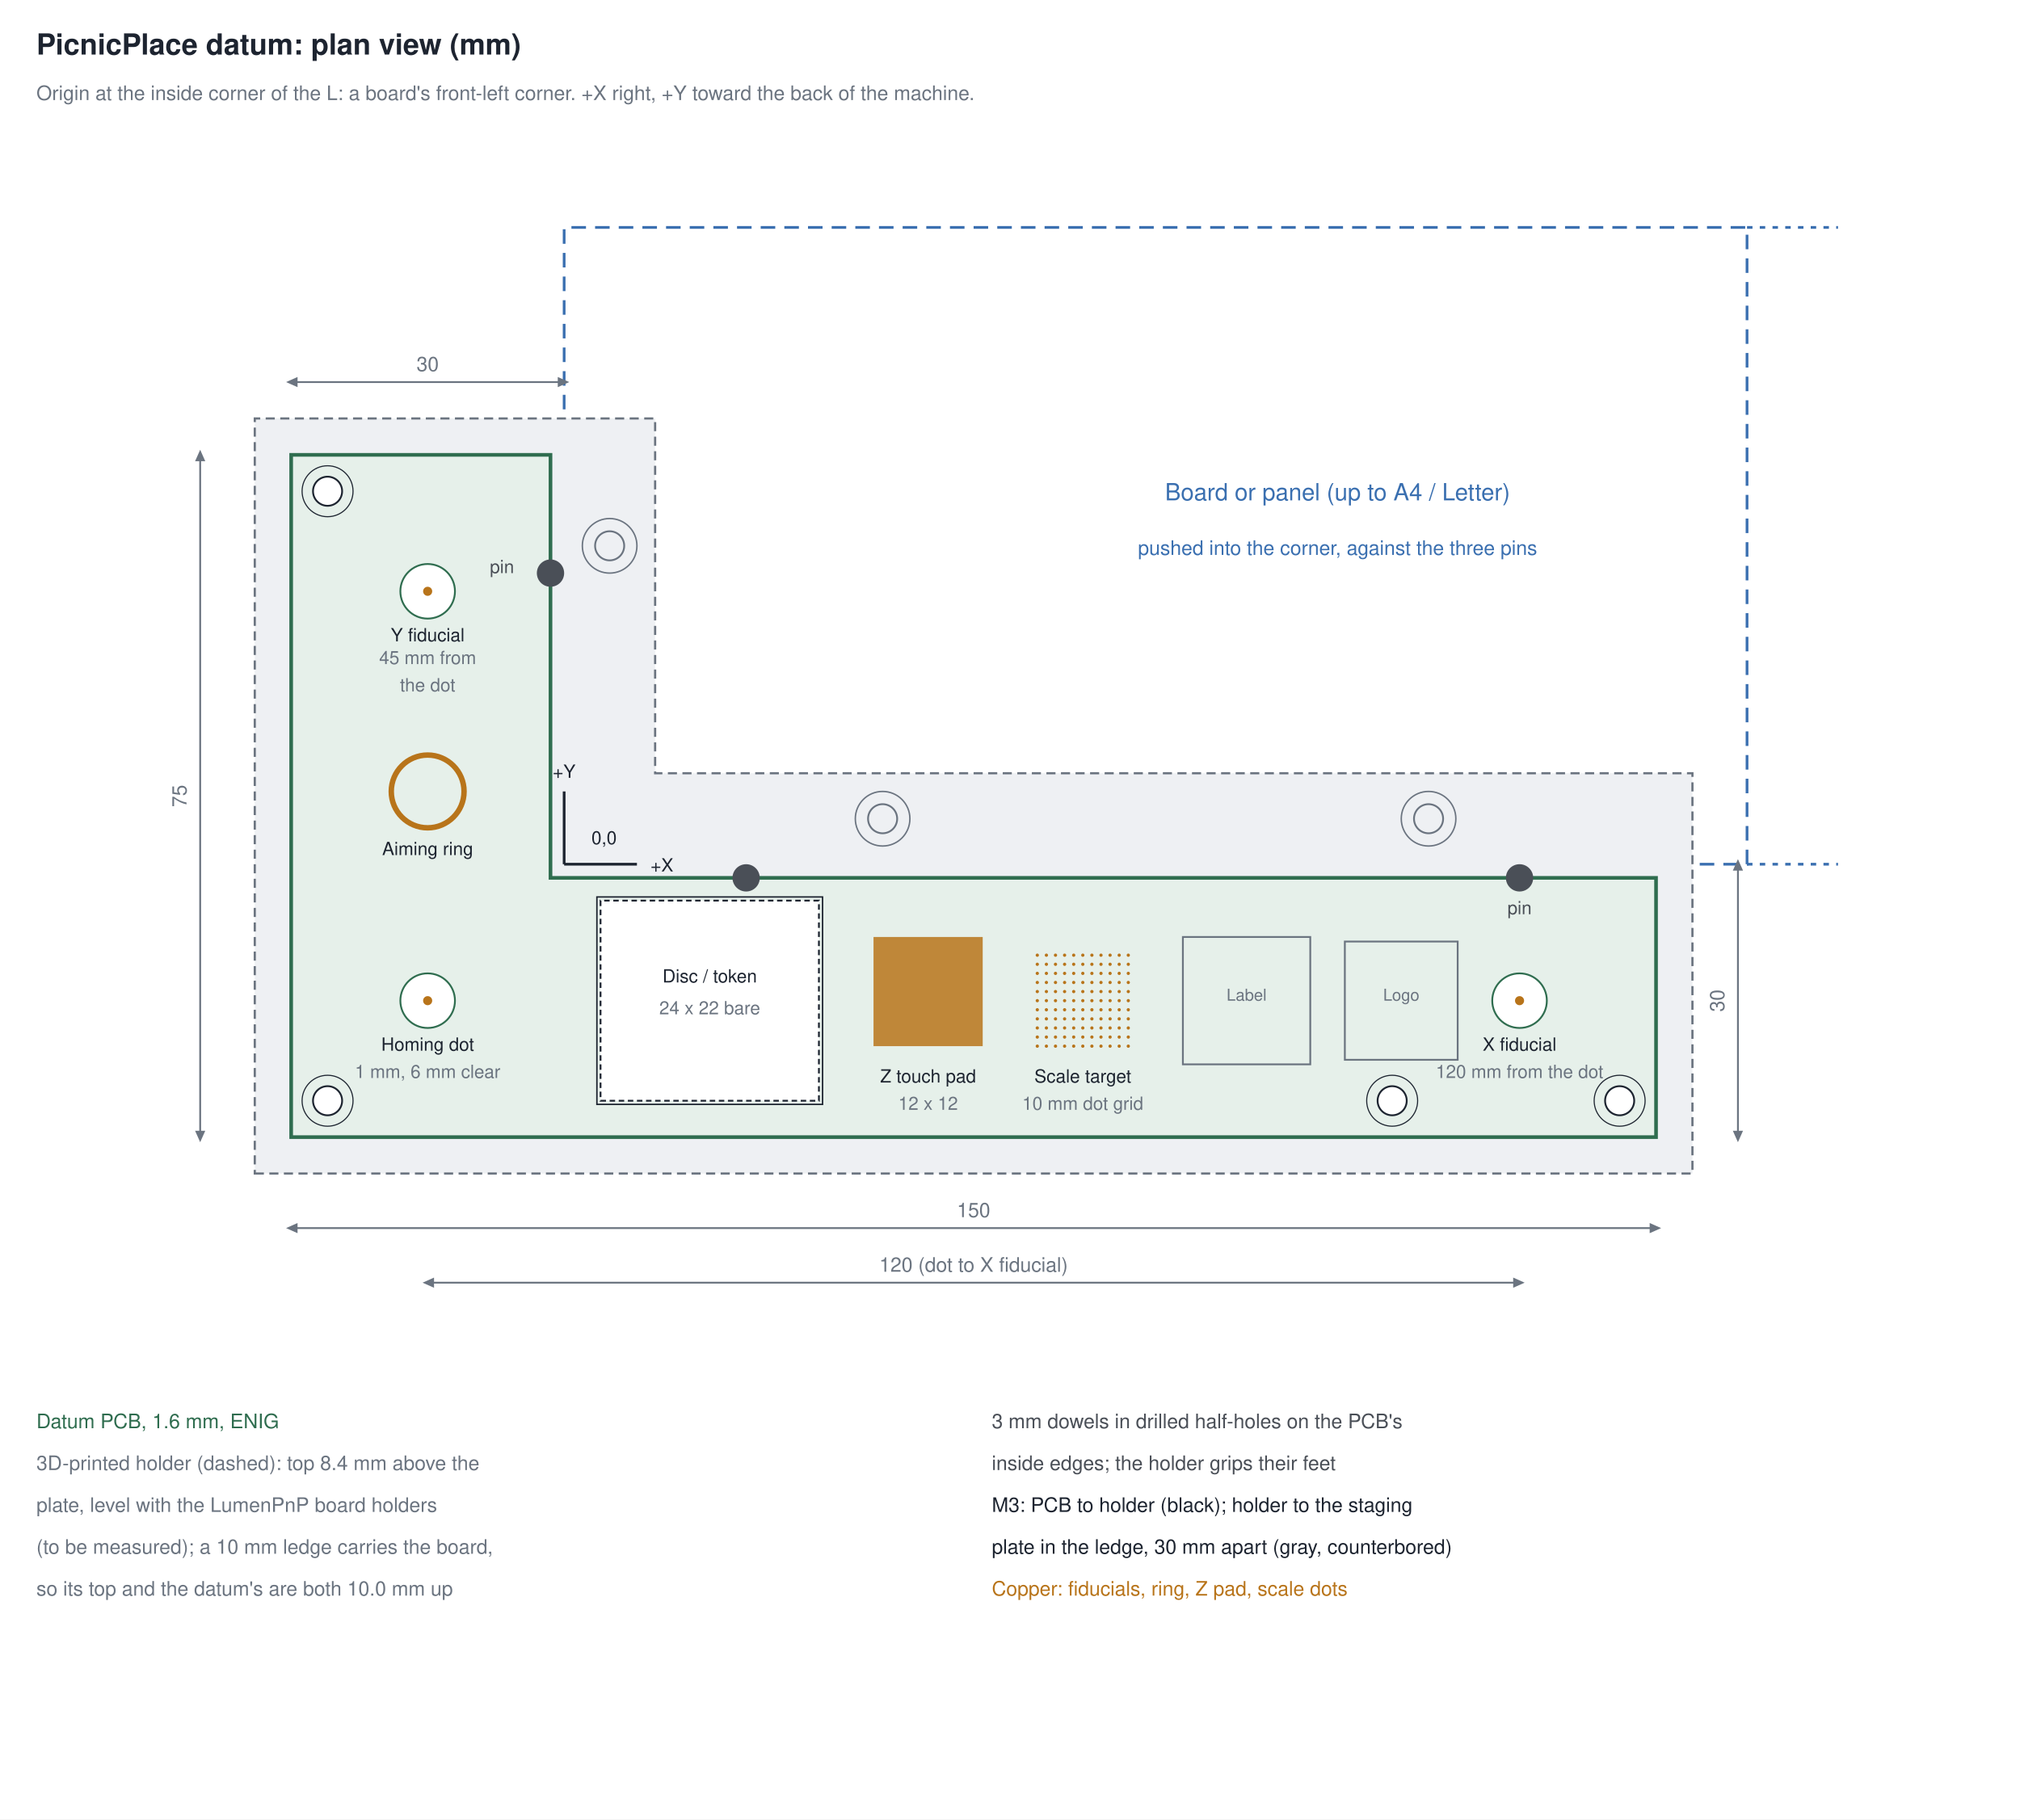
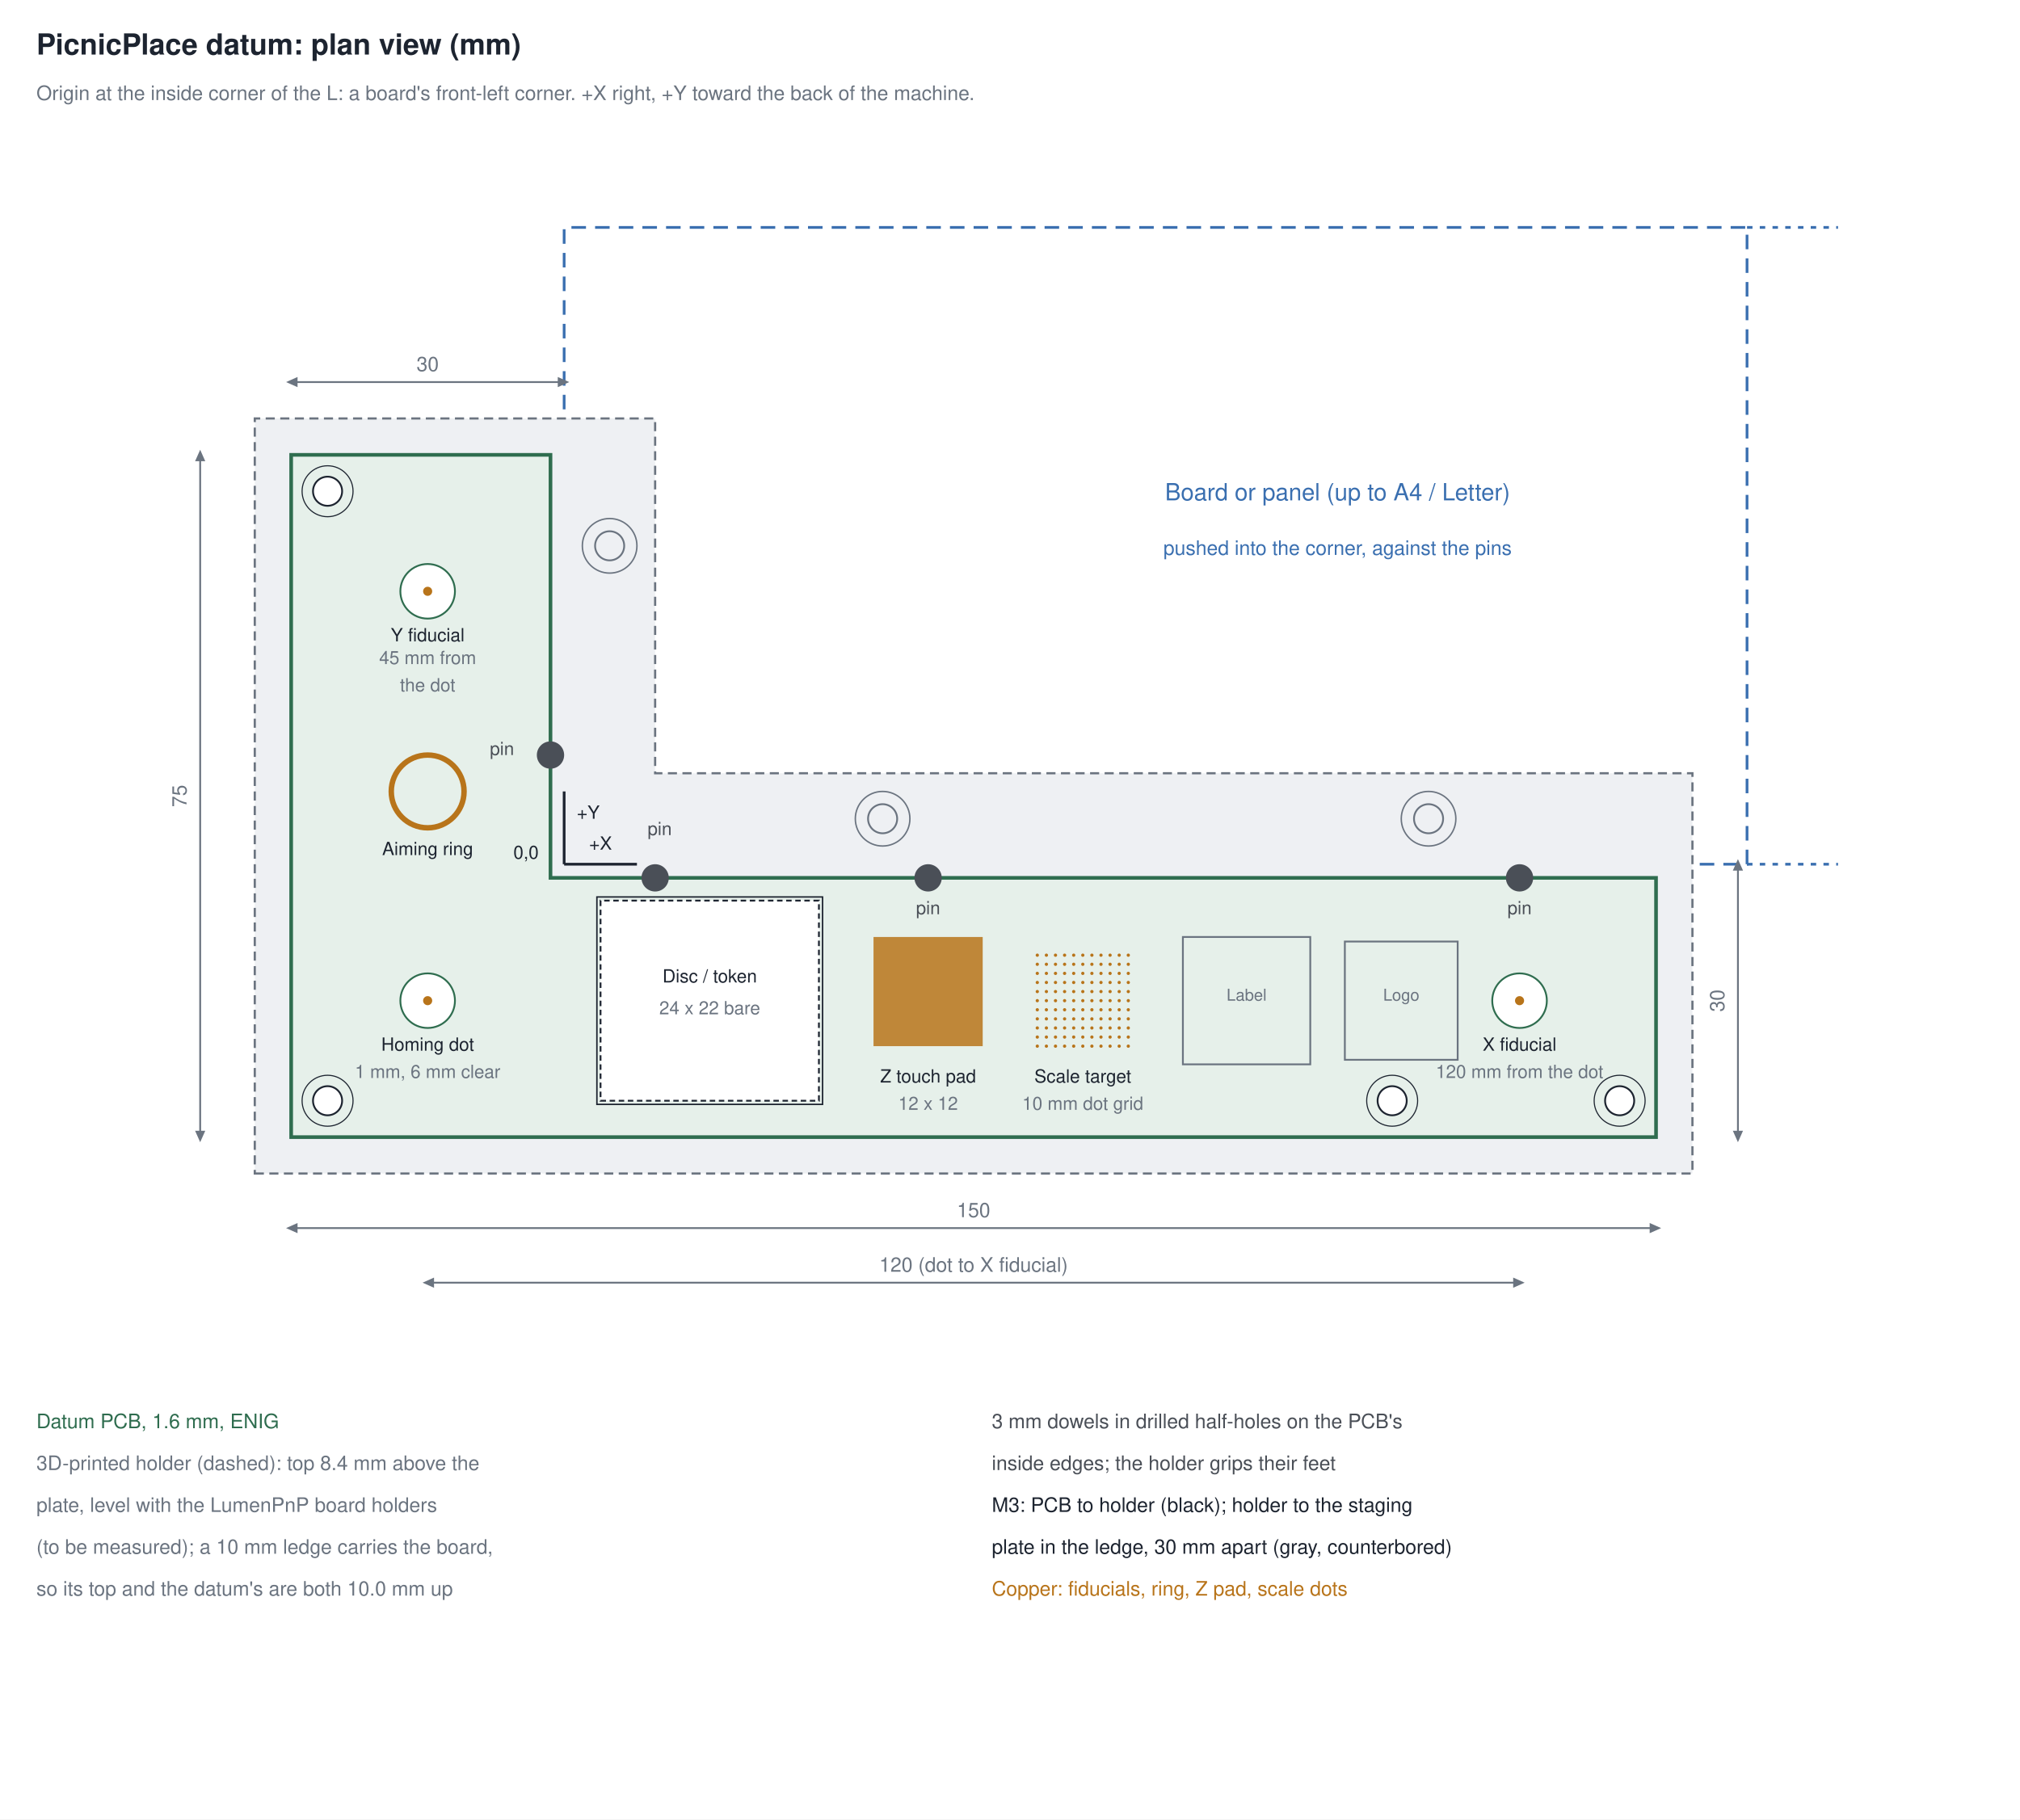
<svg xmlns="http://www.w3.org/2000/svg" width="1110" height="1000" viewBox="0 0 1110 1000" font-family="Helvetica, Arial, sans-serif">
  <defs>
    <marker id="arr" viewBox="0 0 10 10" refX="5" refY="5" markerWidth="7" markerHeight="7" orient="auto-start-reverse">
      <path d="M0,1 L9,5 L0,9 z" fill="#6b7480" />
    </marker>
  </defs>
  <rect width="100%" height="100%" fill="#ffffff" />
  <text x="20.0" y="30.0" font-size="16" text-anchor="start" fill="#1d2430" font-weight="bold">PicnicPlace datum: plan view (mm)</text>
  <text x="20.0" y="55.0" font-size="11" text-anchor="start" fill="#6b7480">Origin at the inside corner of the L: a board's front-left corner. +X right, +Y toward the back of the machine.</text>
  <polygon points="310.0,475.0 960.0,475.0 960.0,125.0 310.0,125.0" fill="none" stroke="#3a6fb0" stroke-width="1.5" stroke-dasharray="8 5" />
  <text x="735.0" y="275.0" font-size="13" text-anchor="middle" fill="#3a6fb0">Board or panel (up to A4 / Letter)</text>
-   <text x="735.0" y="305.0" font-size="11" text-anchor="middle" fill="#3a6fb0">pushed into the corner, against the three pins</text>
+   <text x="735.0" y="305.0" font-size="11" text-anchor="middle" fill="#3a6fb0">pushed into the corner, against the pins</text>
  <line x1="960.0" y1="125.0" x2="1010.0" y2="125.0" stroke="#3a6fb0" stroke-width="1.5" stroke-dasharray="3 4" />
  <line x1="960.0" y1="475.0" x2="1010.0" y2="475.0" stroke="#3a6fb0" stroke-width="1.5" stroke-dasharray="3 4" />
  <polygon points="140.0,645.0 930.0,645.0 930.0,425.0 360.0,425.0 360.0,230.0 140.0,230.0" fill="#eef0f3" stroke="#6b7480" stroke-width="1.2" stroke-dasharray="5 3" />
  <polygon points="160.0,625.0 910.0,625.0 910.0,482.5 302.5,482.5 302.5,250.0 160.0,250.0" fill="#e6f0ea" stroke="#2f6d4f" stroke-width="2" />
-   <circle cx="410.0" cy="482.5" r="7.5" fill="#4a4f57" stroke="none" />
+   <circle cx="360.0" cy="482.5" r="7.5" fill="#4a4f57" stroke="none" />
+   <circle cx="510.0" cy="482.5" r="7.5" fill="#4a4f57" stroke="none" />
  <circle cx="835.0" cy="482.5" r="7.5" fill="#4a4f57" stroke="none" />
-   <circle cx="302.5" cy="315.0" r="7.5" fill="#4a4f57" stroke="none" />
-   <text x="410.0" y="502.5" font-size="10" text-anchor="middle" fill="#4a4f57">pin</text>
+   <circle cx="302.5" cy="415.0" r="7.5" fill="#4a4f57" stroke="none" />
+   <text x="362.5" y="459.0" font-size="10" text-anchor="middle" fill="#4a4f57">pin</text>
+   <text x="510.0" y="502.5" font-size="10" text-anchor="middle" fill="#4a4f57">pin</text>
  <text x="835.0" y="502.5" font-size="10" text-anchor="middle" fill="#4a4f57">pin</text>
-   <text x="282.5" y="315.0" font-size="10" text-anchor="end" fill="#4a4f57">pin</text>
+   <text x="282.5" y="415.0" font-size="10" text-anchor="end" fill="#4a4f57">pin</text>
  <circle cx="235.0" cy="550.0" r="15.0" fill="#ffffff" stroke="#2f6d4f" stroke-width="1" />
  <circle cx="235.0" cy="550.0" r="2.5" fill="#b8741a" stroke="none" />
  <text x="235.0" y="577.5" font-size="10" text-anchor="middle" fill="#1d2430">Homing dot</text>
  <text x="235.0" y="592.5" font-size="10" text-anchor="middle" fill="#6b7480">1 mm, 6 mm clear</text>
  <circle cx="835.0" cy="550.0" r="15.0" fill="#ffffff" stroke="#2f6d4f" stroke-width="1" />
  <circle cx="835.0" cy="550.0" r="2.5" fill="#b8741a" stroke="none" />
  <text x="835.0" y="577.5" font-size="10" text-anchor="middle" fill="#1d2430">X fiducial</text>
  <text x="835.0" y="592.5" font-size="10" text-anchor="middle" fill="#6b7480">120 mm from the dot</text>
  <circle cx="235.0" cy="325.0" r="15.0" fill="#ffffff" stroke="#2f6d4f" stroke-width="1" />
  <circle cx="235.0" cy="325.0" r="2.5" fill="#b8741a" stroke="none" />
  <text x="235.0" y="352.5" font-size="10" text-anchor="middle" fill="#1d2430">Y fiducial</text>
  <text x="235.0" y="365.0" font-size="10" text-anchor="middle" fill="#6b7480">45 mm from</text>
  <text x="235.0" y="380.0" font-size="10" text-anchor="middle" fill="#6b7480">the dot</text>
  <circle cx="235.0" cy="435.0" r="20.0" fill="none" stroke="#b8741a" stroke-width="3.0" />
  <text x="235.0" y="470.0" font-size="10" text-anchor="middle" fill="#1d2430">Aiming ring</text>
  <polygon points="330.0,605.0 450.0,605.0 450.0,495.0 330.0,495.0" fill="#ffffff" stroke="#1d2430" stroke-width="1" stroke-dasharray="3 2" />
  <polygon points="328.0,607.0 452.0,607.0 452.0,493.0 328.0,493.0" fill="none" stroke="#1d2430" stroke-width="0.8" />
  <text x="390.0" y="540.0" font-size="10" text-anchor="middle" fill="#1d2430">Disc / token</text>
  <text x="390.0" y="557.5" font-size="10" text-anchor="middle" fill="#6b7480">24 x 22 bare</text>
  <polygon points="480.0,575.0 540.0,575.0 540.0,515.0 480.0,515.0" fill="#b8741a" stroke="none" opacity="0.85" />
  <text x="510.0" y="595.0" font-size="10" text-anchor="middle" fill="#1d2430">Z touch pad</text>
  <text x="510.0" y="610.0" font-size="10" text-anchor="middle" fill="#6b7480">12 x 12</text>
  <circle cx="570.0" cy="575.0" r="0.9" fill="#b8741a" stroke="none" />
  <circle cx="570.0" cy="570.0" r="0.9" fill="#b8741a" stroke="none" />
  <circle cx="570.0" cy="565.0" r="0.9" fill="#b8741a" stroke="none" />
  <circle cx="570.0" cy="560.0" r="0.9" fill="#b8741a" stroke="none" />
  <circle cx="570.0" cy="555.0" r="0.9" fill="#b8741a" stroke="none" />
  <circle cx="570.0" cy="550.0" r="0.9" fill="#b8741a" stroke="none" />
  <circle cx="570.0" cy="545.0" r="0.9" fill="#b8741a" stroke="none" />
  <circle cx="570.0" cy="540.0" r="0.9" fill="#b8741a" stroke="none" />
  <circle cx="570.0" cy="535.0" r="0.9" fill="#b8741a" stroke="none" />
  <circle cx="570.0" cy="530.0" r="0.9" fill="#b8741a" stroke="none" />
  <circle cx="570.0" cy="525.0" r="0.9" fill="#b8741a" stroke="none" />
  <circle cx="575.0" cy="575.0" r="0.9" fill="#b8741a" stroke="none" />
  <circle cx="575.0" cy="570.0" r="0.9" fill="#b8741a" stroke="none" />
  <circle cx="575.0" cy="565.0" r="0.9" fill="#b8741a" stroke="none" />
  <circle cx="575.0" cy="560.0" r="0.9" fill="#b8741a" stroke="none" />
  <circle cx="575.0" cy="555.0" r="0.9" fill="#b8741a" stroke="none" />
  <circle cx="575.0" cy="550.0" r="0.9" fill="#b8741a" stroke="none" />
  <circle cx="575.0" cy="545.0" r="0.9" fill="#b8741a" stroke="none" />
  <circle cx="575.0" cy="540.0" r="0.9" fill="#b8741a" stroke="none" />
  <circle cx="575.0" cy="535.0" r="0.9" fill="#b8741a" stroke="none" />
  <circle cx="575.0" cy="530.0" r="0.9" fill="#b8741a" stroke="none" />
  <circle cx="575.0" cy="525.0" r="0.9" fill="#b8741a" stroke="none" />
  <circle cx="580.0" cy="575.0" r="0.9" fill="#b8741a" stroke="none" />
  <circle cx="580.0" cy="570.0" r="0.9" fill="#b8741a" stroke="none" />
  <circle cx="580.0" cy="565.0" r="0.9" fill="#b8741a" stroke="none" />
  <circle cx="580.0" cy="560.0" r="0.9" fill="#b8741a" stroke="none" />
  <circle cx="580.0" cy="555.0" r="0.9" fill="#b8741a" stroke="none" />
  <circle cx="580.0" cy="550.0" r="0.9" fill="#b8741a" stroke="none" />
  <circle cx="580.0" cy="545.0" r="0.9" fill="#b8741a" stroke="none" />
  <circle cx="580.0" cy="540.0" r="0.9" fill="#b8741a" stroke="none" />
  <circle cx="580.0" cy="535.0" r="0.9" fill="#b8741a" stroke="none" />
  <circle cx="580.0" cy="530.0" r="0.9" fill="#b8741a" stroke="none" />
  <circle cx="580.0" cy="525.0" r="0.9" fill="#b8741a" stroke="none" />
  <circle cx="585.0" cy="575.0" r="0.9" fill="#b8741a" stroke="none" />
  <circle cx="585.0" cy="570.0" r="0.9" fill="#b8741a" stroke="none" />
  <circle cx="585.0" cy="565.0" r="0.9" fill="#b8741a" stroke="none" />
  <circle cx="585.0" cy="560.0" r="0.9" fill="#b8741a" stroke="none" />
  <circle cx="585.0" cy="555.0" r="0.9" fill="#b8741a" stroke="none" />
  <circle cx="585.0" cy="550.0" r="0.9" fill="#b8741a" stroke="none" />
  <circle cx="585.0" cy="545.0" r="0.9" fill="#b8741a" stroke="none" />
  <circle cx="585.0" cy="540.0" r="0.9" fill="#b8741a" stroke="none" />
  <circle cx="585.0" cy="535.0" r="0.9" fill="#b8741a" stroke="none" />
  <circle cx="585.0" cy="530.0" r="0.9" fill="#b8741a" stroke="none" />
  <circle cx="585.0" cy="525.0" r="0.9" fill="#b8741a" stroke="none" />
  <circle cx="590.0" cy="575.0" r="0.9" fill="#b8741a" stroke="none" />
  <circle cx="590.0" cy="570.0" r="0.9" fill="#b8741a" stroke="none" />
  <circle cx="590.0" cy="565.0" r="0.9" fill="#b8741a" stroke="none" />
  <circle cx="590.0" cy="560.0" r="0.9" fill="#b8741a" stroke="none" />
  <circle cx="590.0" cy="555.0" r="0.9" fill="#b8741a" stroke="none" />
  <circle cx="590.0" cy="550.0" r="0.9" fill="#b8741a" stroke="none" />
  <circle cx="590.0" cy="545.0" r="0.9" fill="#b8741a" stroke="none" />
  <circle cx="590.0" cy="540.0" r="0.9" fill="#b8741a" stroke="none" />
  <circle cx="590.0" cy="535.0" r="0.9" fill="#b8741a" stroke="none" />
  <circle cx="590.0" cy="530.0" r="0.9" fill="#b8741a" stroke="none" />
  <circle cx="590.0" cy="525.0" r="0.9" fill="#b8741a" stroke="none" />
  <circle cx="595.0" cy="575.0" r="0.9" fill="#b8741a" stroke="none" />
  <circle cx="595.0" cy="570.0" r="0.9" fill="#b8741a" stroke="none" />
  <circle cx="595.0" cy="565.0" r="0.9" fill="#b8741a" stroke="none" />
  <circle cx="595.0" cy="560.0" r="0.9" fill="#b8741a" stroke="none" />
  <circle cx="595.0" cy="555.0" r="0.9" fill="#b8741a" stroke="none" />
  <circle cx="595.0" cy="550.0" r="0.9" fill="#b8741a" stroke="none" />
  <circle cx="595.0" cy="545.0" r="0.9" fill="#b8741a" stroke="none" />
  <circle cx="595.0" cy="540.0" r="0.9" fill="#b8741a" stroke="none" />
  <circle cx="595.0" cy="535.0" r="0.9" fill="#b8741a" stroke="none" />
  <circle cx="595.0" cy="530.0" r="0.9" fill="#b8741a" stroke="none" />
  <circle cx="595.0" cy="525.0" r="0.9" fill="#b8741a" stroke="none" />
  <circle cx="600.0" cy="575.0" r="0.9" fill="#b8741a" stroke="none" />
  <circle cx="600.0" cy="570.0" r="0.9" fill="#b8741a" stroke="none" />
  <circle cx="600.0" cy="565.0" r="0.9" fill="#b8741a" stroke="none" />
  <circle cx="600.0" cy="560.0" r="0.9" fill="#b8741a" stroke="none" />
  <circle cx="600.0" cy="555.0" r="0.9" fill="#b8741a" stroke="none" />
  <circle cx="600.0" cy="550.0" r="0.9" fill="#b8741a" stroke="none" />
  <circle cx="600.0" cy="545.0" r="0.9" fill="#b8741a" stroke="none" />
  <circle cx="600.0" cy="540.0" r="0.9" fill="#b8741a" stroke="none" />
  <circle cx="600.0" cy="535.0" r="0.9" fill="#b8741a" stroke="none" />
  <circle cx="600.0" cy="530.0" r="0.9" fill="#b8741a" stroke="none" />
  <circle cx="600.0" cy="525.0" r="0.9" fill="#b8741a" stroke="none" />
  <circle cx="605.0" cy="575.0" r="0.9" fill="#b8741a" stroke="none" />
  <circle cx="605.0" cy="570.0" r="0.9" fill="#b8741a" stroke="none" />
  <circle cx="605.0" cy="565.0" r="0.9" fill="#b8741a" stroke="none" />
  <circle cx="605.0" cy="560.0" r="0.9" fill="#b8741a" stroke="none" />
  <circle cx="605.0" cy="555.0" r="0.9" fill="#b8741a" stroke="none" />
  <circle cx="605.0" cy="550.0" r="0.9" fill="#b8741a" stroke="none" />
  <circle cx="605.0" cy="545.0" r="0.9" fill="#b8741a" stroke="none" />
  <circle cx="605.0" cy="540.0" r="0.9" fill="#b8741a" stroke="none" />
  <circle cx="605.0" cy="535.0" r="0.9" fill="#b8741a" stroke="none" />
  <circle cx="605.0" cy="530.0" r="0.9" fill="#b8741a" stroke="none" />
  <circle cx="605.0" cy="525.0" r="0.9" fill="#b8741a" stroke="none" />
  <circle cx="610.0" cy="575.0" r="0.9" fill="#b8741a" stroke="none" />
  <circle cx="610.0" cy="570.0" r="0.9" fill="#b8741a" stroke="none" />
  <circle cx="610.0" cy="565.0" r="0.9" fill="#b8741a" stroke="none" />
  <circle cx="610.0" cy="560.0" r="0.9" fill="#b8741a" stroke="none" />
  <circle cx="610.0" cy="555.0" r="0.9" fill="#b8741a" stroke="none" />
  <circle cx="610.0" cy="550.0" r="0.9" fill="#b8741a" stroke="none" />
  <circle cx="610.0" cy="545.0" r="0.9" fill="#b8741a" stroke="none" />
  <circle cx="610.0" cy="540.0" r="0.9" fill="#b8741a" stroke="none" />
  <circle cx="610.0" cy="535.0" r="0.9" fill="#b8741a" stroke="none" />
  <circle cx="610.0" cy="530.0" r="0.9" fill="#b8741a" stroke="none" />
  <circle cx="610.0" cy="525.0" r="0.9" fill="#b8741a" stroke="none" />
  <circle cx="615.0" cy="575.0" r="0.9" fill="#b8741a" stroke="none" />
  <circle cx="615.0" cy="570.0" r="0.9" fill="#b8741a" stroke="none" />
  <circle cx="615.0" cy="565.0" r="0.9" fill="#b8741a" stroke="none" />
  <circle cx="615.0" cy="560.0" r="0.9" fill="#b8741a" stroke="none" />
  <circle cx="615.0" cy="555.0" r="0.9" fill="#b8741a" stroke="none" />
  <circle cx="615.0" cy="550.0" r="0.9" fill="#b8741a" stroke="none" />
  <circle cx="615.0" cy="545.0" r="0.9" fill="#b8741a" stroke="none" />
  <circle cx="615.0" cy="540.0" r="0.9" fill="#b8741a" stroke="none" />
  <circle cx="615.0" cy="535.0" r="0.9" fill="#b8741a" stroke="none" />
  <circle cx="615.0" cy="530.0" r="0.9" fill="#b8741a" stroke="none" />
  <circle cx="615.0" cy="525.0" r="0.9" fill="#b8741a" stroke="none" />
  <circle cx="620.0" cy="575.0" r="0.9" fill="#b8741a" stroke="none" />
  <circle cx="620.0" cy="570.0" r="0.9" fill="#b8741a" stroke="none" />
  <circle cx="620.0" cy="565.0" r="0.9" fill="#b8741a" stroke="none" />
  <circle cx="620.0" cy="560.0" r="0.9" fill="#b8741a" stroke="none" />
  <circle cx="620.0" cy="555.0" r="0.9" fill="#b8741a" stroke="none" />
  <circle cx="620.0" cy="550.0" r="0.9" fill="#b8741a" stroke="none" />
  <circle cx="620.0" cy="545.0" r="0.9" fill="#b8741a" stroke="none" />
  <circle cx="620.0" cy="540.0" r="0.9" fill="#b8741a" stroke="none" />
  <circle cx="620.0" cy="535.0" r="0.9" fill="#b8741a" stroke="none" />
  <circle cx="620.0" cy="530.0" r="0.9" fill="#b8741a" stroke="none" />
  <circle cx="620.0" cy="525.0" r="0.9" fill="#b8741a" stroke="none" />
  <text x="595.0" y="595.0" font-size="10" text-anchor="middle" fill="#1d2430">Scale target</text>
  <text x="595.0" y="610.0" font-size="10" text-anchor="middle" fill="#6b7480">10 mm dot grid</text>
  <polygon points="650.0,585.0 720.0,585.0 720.0,515.0 650.0,515.0" fill="none" stroke="#6b7480" stroke-width="1" />
  <text x="685.0" y="550.0" font-size="9" text-anchor="middle" fill="#6b7480">Label</text>
  <polygon points="739.0,582.5 801.0,582.5 801.0,517.5 739.0,517.5" fill="none" stroke="#6b7480" stroke-width="1" />
  <text x="770.0" y="550.0" font-size="9" text-anchor="middle" fill="#6b7480">Logo</text>
  <circle cx="180.0" cy="605.0" r="8.0" fill="#ffffff" stroke="#1d2430" stroke-width="1" />
  <circle cx="180.0" cy="605.0" r="14.0" fill="none" stroke="#1d2430" stroke-width="0.6" />
  <circle cx="180.0" cy="270.0" r="8.0" fill="#ffffff" stroke="#1d2430" stroke-width="1" />
  <circle cx="180.0" cy="270.0" r="14.0" fill="none" stroke="#1d2430" stroke-width="0.6" />
  <circle cx="765.0" cy="605.0" r="8.0" fill="#ffffff" stroke="#1d2430" stroke-width="1" />
  <circle cx="765.0" cy="605.0" r="14.0" fill="none" stroke="#1d2430" stroke-width="0.6" />
  <circle cx="890.0" cy="605.0" r="8.0" fill="#ffffff" stroke="#1d2430" stroke-width="1" />
  <circle cx="890.0" cy="605.0" r="14.0" fill="none" stroke="#1d2430" stroke-width="0.6" />
  <circle cx="485.0" cy="450.0" r="8.0" fill="none" stroke="#6b7480" stroke-width="1" />
  <circle cx="485.0" cy="450.0" r="15.0" fill="none" stroke="#6b7480" stroke-width="0.8" />
  <circle cx="785.0" cy="450.0" r="8.0" fill="none" stroke="#6b7480" stroke-width="1" />
  <circle cx="785.0" cy="450.0" r="15.0" fill="none" stroke="#6b7480" stroke-width="0.8" />
  <circle cx="335.0" cy="300.0" r="8.0" fill="none" stroke="#6b7480" stroke-width="1" />
  <circle cx="335.0" cy="300.0" r="15.0" fill="none" stroke="#6b7480" stroke-width="0.8" />
  <line x1="160.0" y1="675.0" x2="910.0" y2="675.0" stroke="#6b7480" stroke-width="1" marker-start="url(#arr)" marker-end="url(#arr)" />
  <text x="535.0" y="669.0" font-size="11" text-anchor="middle" fill="#6b7480">150</text>
  <line x1="110.0" y1="625.0" x2="110.0" y2="250.0" stroke="#6b7480" stroke-width="1" marker-start="url(#arr)" marker-end="url(#arr)" />
  <text x="102.5" y="437.5" font-size="11" text-anchor="middle" fill="#6b7480" transform="rotate(-90 102.5 437.5)">75</text>
  <line x1="160.0" y1="210.0" x2="310.0" y2="210.0" stroke="#6b7480" stroke-width="1" marker-start="url(#arr)" marker-end="url(#arr)" />
  <text x="235.0" y="204.0" font-size="11" text-anchor="middle" fill="#6b7480">30</text>
  <line x1="955.0" y1="625.0" x2="955.0" y2="475.0" stroke="#6b7480" stroke-width="1" marker-start="url(#arr)" marker-end="url(#arr)" />
  <text x="947.5" y="550.0" font-size="11" text-anchor="middle" fill="#6b7480" transform="rotate(-90 947.5 550.0)">30</text>
  <line x1="235.0" y1="705.0" x2="835.0" y2="705.0" stroke="#6b7480" stroke-width="1" marker-start="url(#arr)" marker-end="url(#arr)" />
  <text x="535.0" y="699.0" font-size="11" text-anchor="middle" fill="#6b7480">120 (dot to X fiducial)</text>
  <line x1="310.0" y1="475.0" x2="350.0" y2="475.0" stroke="#1d2430" stroke-width="1.5" />
  <line x1="310.0" y1="475.0" x2="310.0" y2="435.0" stroke="#1d2430" stroke-width="1.5" />
-   <text x="357.5" y="479.0" font-size="10" text-anchor="start" fill="#1d2430">+X</text>
-   <text x="310.0" y="427.5" font-size="10" text-anchor="middle" fill="#1d2430">+Y</text>
-   <text x="325.0" y="464.0" font-size="10" text-anchor="start" fill="#1d2430">0,0</text>
+   <text x="330.0" y="467.0" font-size="10" text-anchor="middle" fill="#1d2430">+X</text>
+   <text x="317.0" y="450.0" font-size="10" text-anchor="start" fill="#1d2430">+Y</text>
+   <text x="296.0" y="472.0" font-size="10" text-anchor="end" fill="#1d2430">0,0</text>
  <text x="20.0" y="785.0" font-size="11" text-anchor="start" fill="#2f6d4f">Datum PCB, 1.6 mm, ENIG</text>
  <text x="20.0" y="808.0" font-size="11" text-anchor="start" fill="#6b7480">3D-printed holder (dashed): top 8.4 mm above the</text>
  <text x="20.0" y="831.0" font-size="11" text-anchor="start" fill="#6b7480">plate, level with the LumenPnP board holders</text>
  <text x="20.0" y="854.0" font-size="11" text-anchor="start" fill="#6b7480">(to be measured); a 10 mm ledge carries the board,</text>
  <text x="20.0" y="877.0" font-size="11" text-anchor="start" fill="#6b7480">so its top and the datum's are both 10.0 mm up</text>
  <text x="545.0" y="785.0" font-size="11" text-anchor="start" fill="#4a4f57">3 mm dowels in drilled half-holes on the PCB's</text>
  <text x="545.0" y="808.0" font-size="11" text-anchor="start" fill="#4a4f57">inside edges; the holder grips their feet</text>
  <text x="545.0" y="831.0" font-size="11" text-anchor="start" fill="#1d2430">M3: PCB to holder (black); holder to the staging</text>
  <text x="545.0" y="854.0" font-size="11" text-anchor="start" fill="#1d2430">plate in the ledge, 30 mm apart (gray, counterbored)</text>
  <text x="545.0" y="877.0" font-size="11" text-anchor="start" fill="#b8741a">Copper: fiducials, ring, Z pad, scale dots</text>
</svg>
